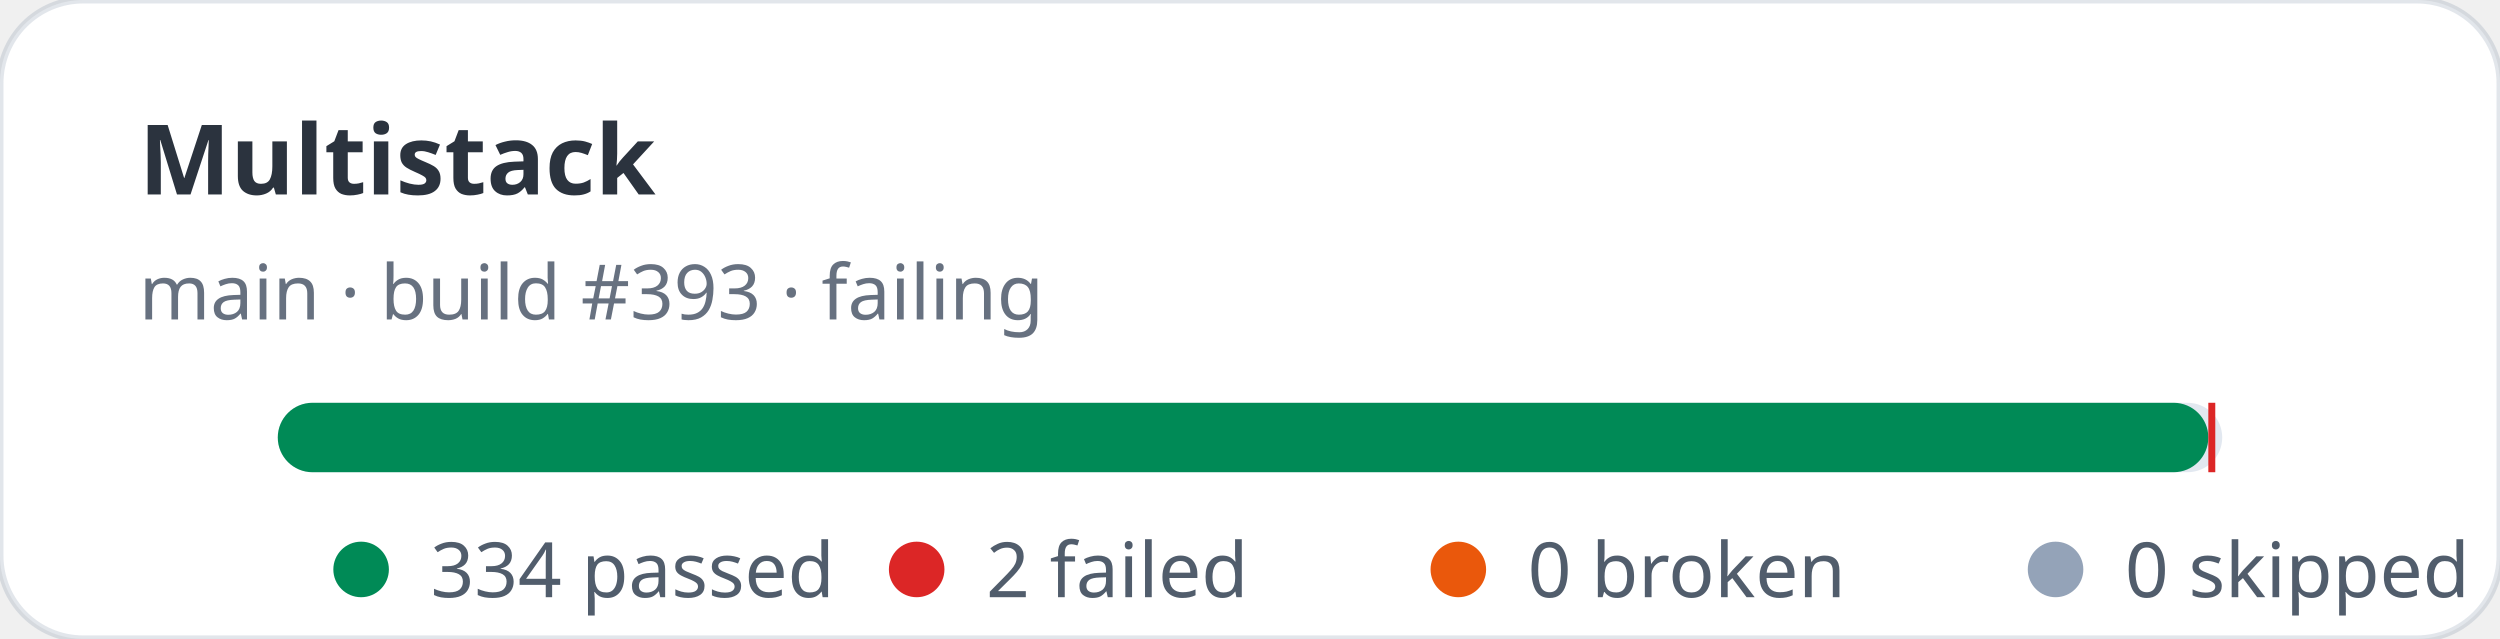
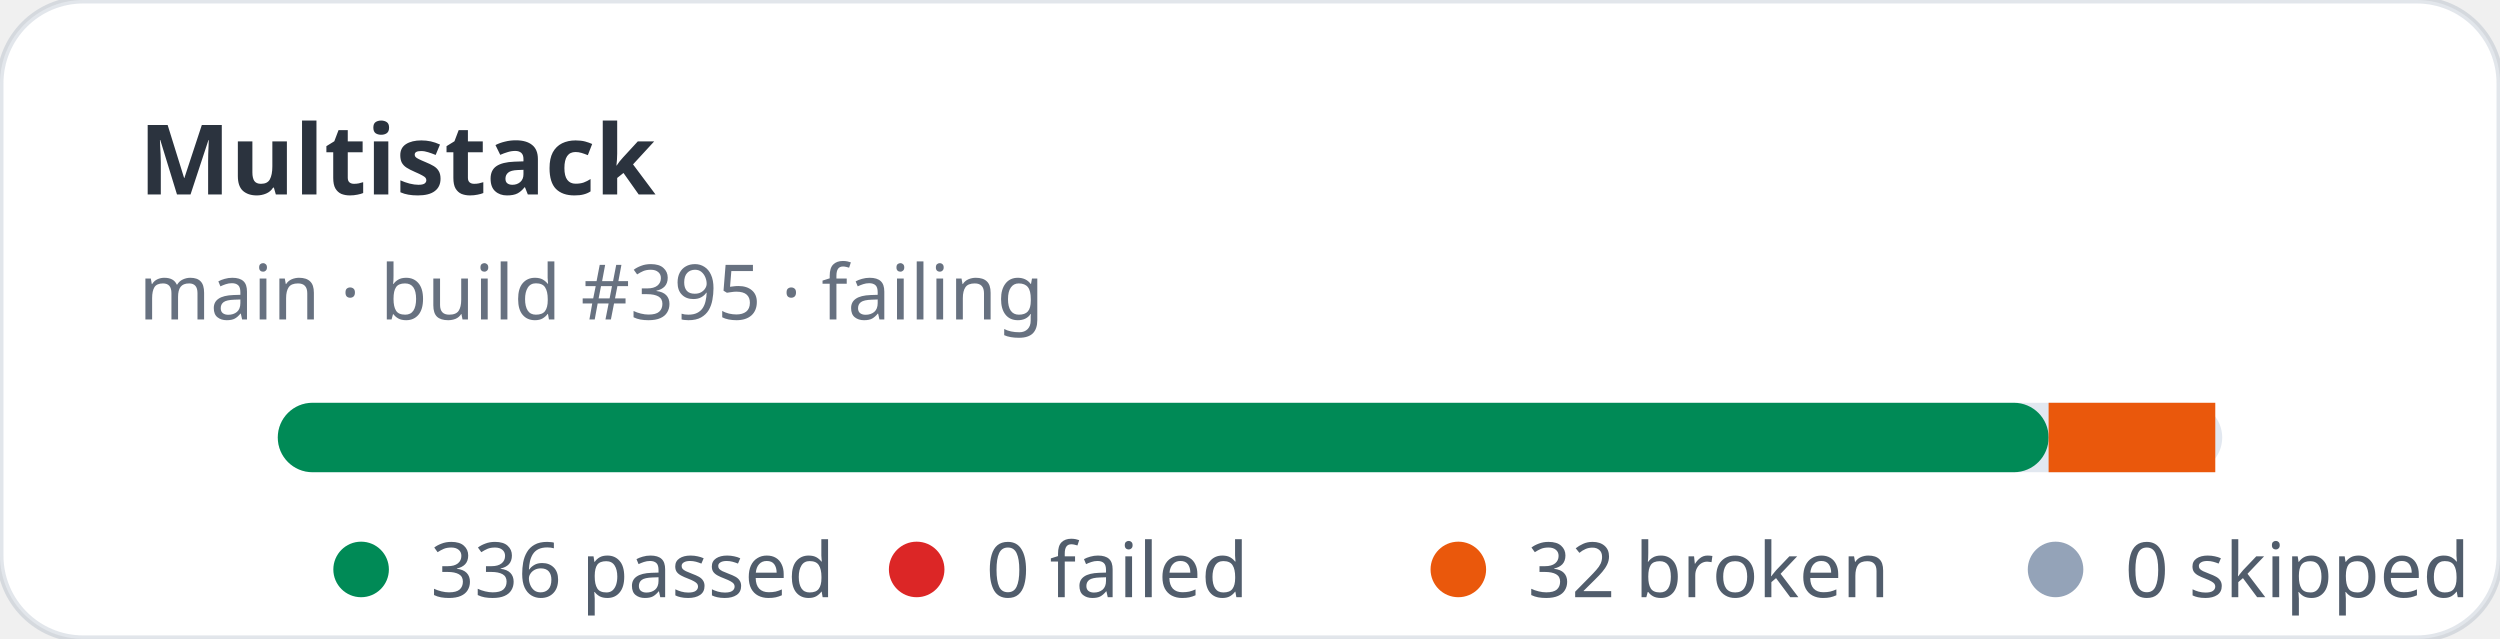
- <svg xmlns="http://www.w3.org/2000/svg" width="360" height="92" viewBox="0 0 360 92" role="img" aria-label="Multistack stats: 334 passed, 2 failed">
+ <svg xmlns="http://www.w3.org/2000/svg" width="360" height="92" viewBox="0 0 360 92" role="img" aria-label="Multistack stats: 336 passed, 0 failed">
  <rect width="360" height="92" rx="12" fill="#ffffff" stroke="rgba(11,48,86,0.12)" />
  <text x="20" y="28" fill="rgba(1,10,24,0.83)" font-family="ui-sans-serif,system-ui,sans-serif" font-size="14" font-weight="700">Multistack</text>
-   <text x="20" y="46" fill="rgba(2,19,44,0.6)" font-family="ui-sans-serif,system-ui,sans-serif" font-size="11">main · build #393 · failing</text>
+   <text x="20" y="46" fill="rgba(2,19,44,0.6)" font-family="ui-sans-serif,system-ui,sans-serif" font-size="11">main · build #395 · failing</text>
  <rect x="40" y="58" width="280" height="10" rx="5" fill="#e2e8f0" />
-   <rect x="40" y="58" width="278" height="10" rx="5" fill="#008a56" />
-   <rect x="318" y="58" width="1" height="10" fill="#dc2626" />
+   <rect x="40" y="58" width="255" height="10" rx="5" fill="#008a56" />
+   <rect x="295" y="58" width="24" height="10" fill="#ea580c" />
  <g font-family="ui-sans-serif,system-ui,sans-serif" font-size="11" fill="rgba(1,18,40,0.68)">
    <circle cx="52" cy="82" r="4" fill="#008a56" />
-     <text x="62" y="86">334 passed</text>
+     <text x="62" y="86">336 passed</text>
    <circle cx="132" cy="82" r="4" fill="#dc2626" />
-     <text x="142" y="86">2 failed</text>
+     <text x="142" y="86">0 failed</text>
    <circle cx="210" cy="82" r="4" fill="#ea580c" />
-     <text x="220" y="86">0 broken</text>
+     <text x="220" y="86">32 broken</text>
    <circle cx="296" cy="82" r="4" fill="#94a3b8" />
    <text x="306" y="86">0 skipped</text>
  </g>
</svg>
